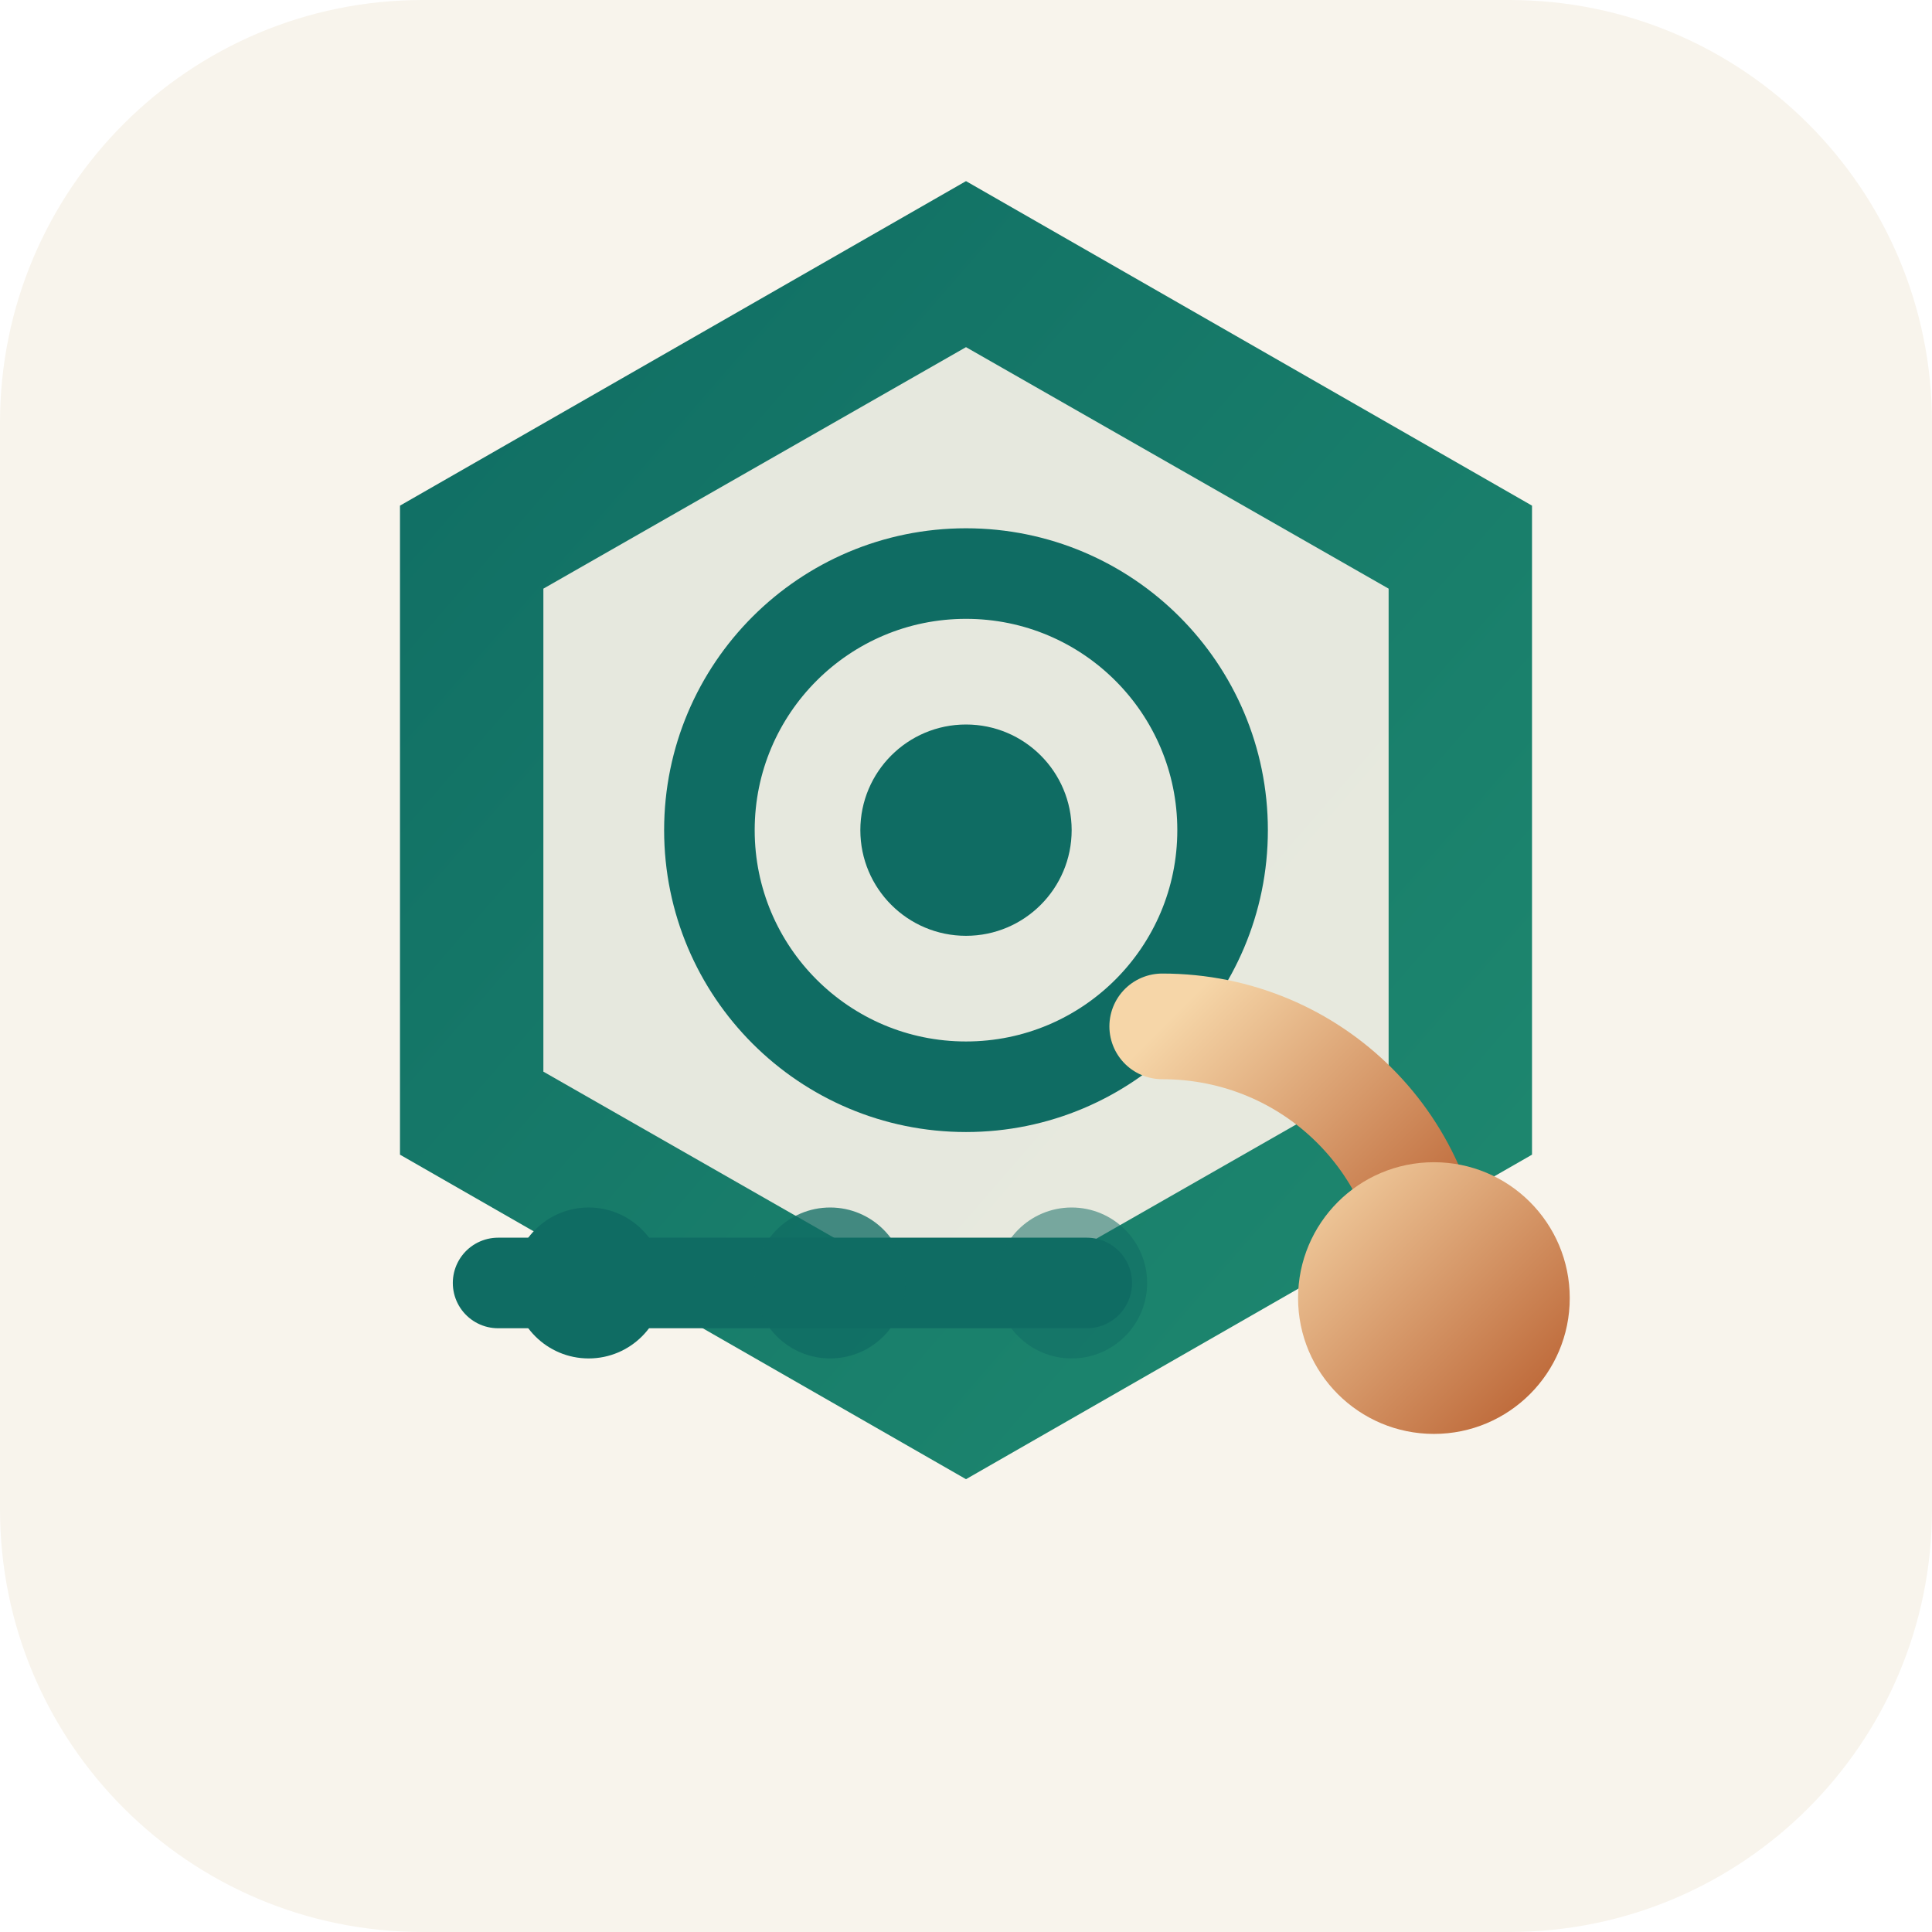
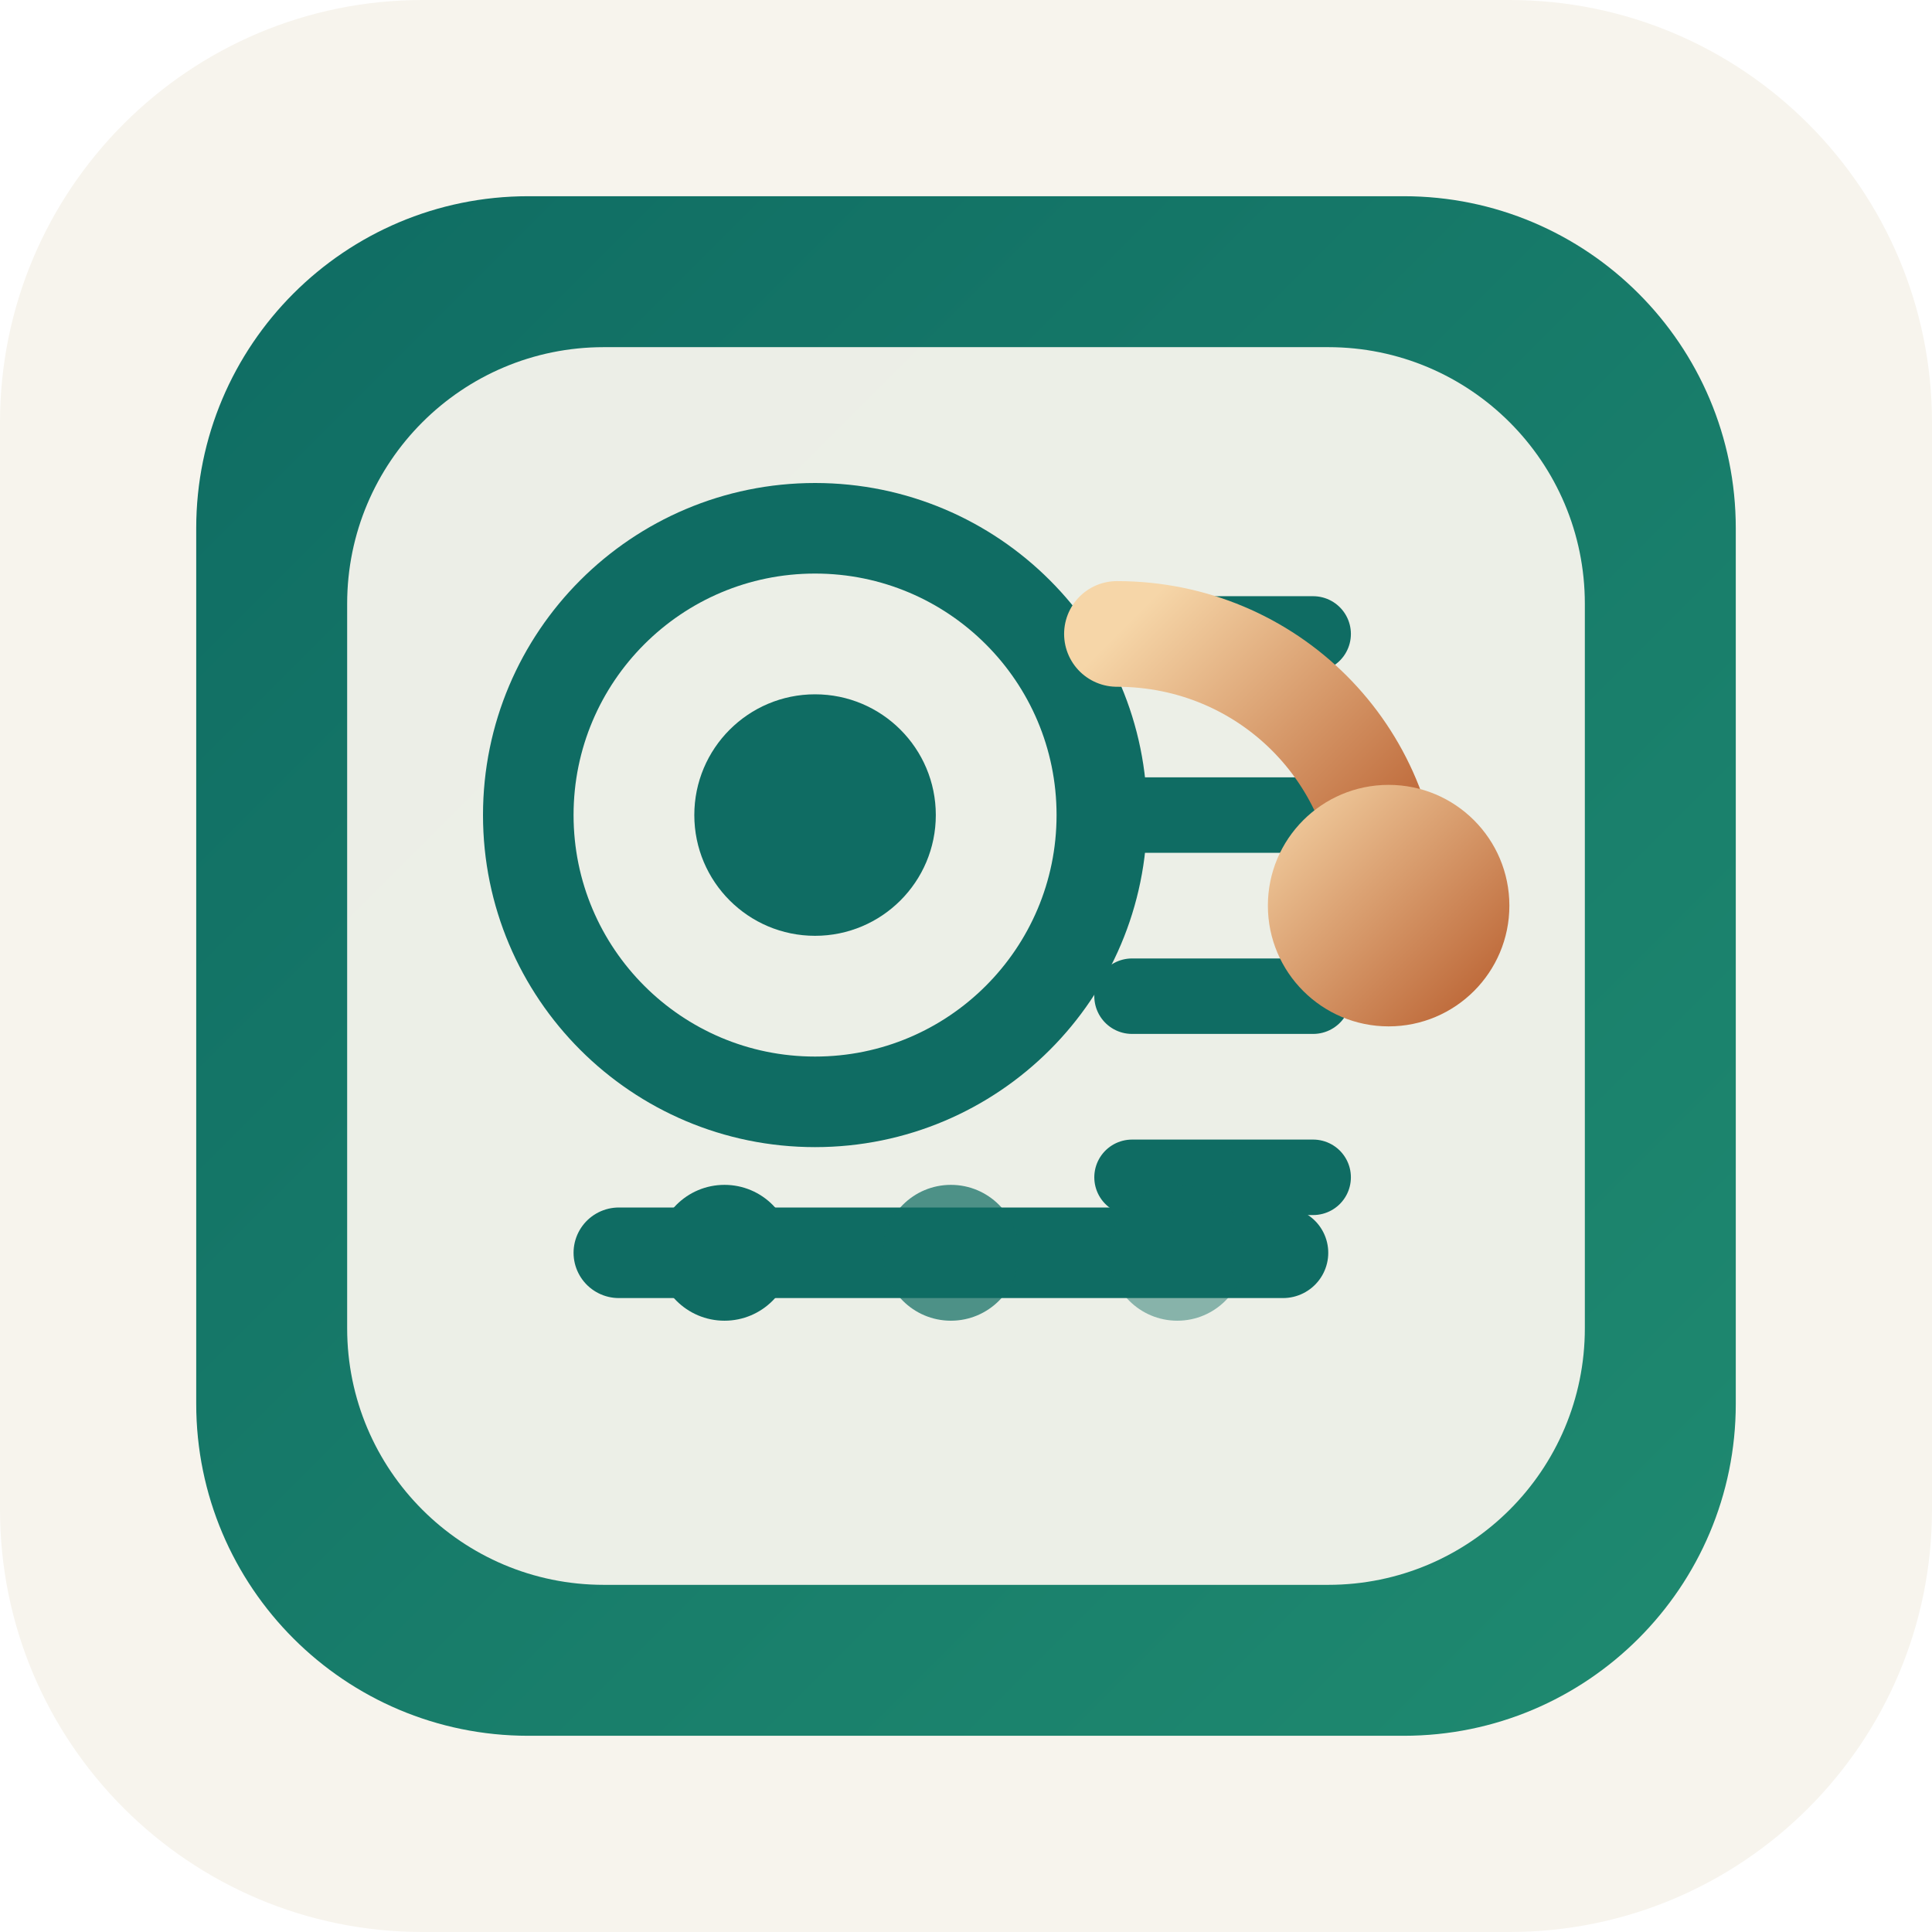
<svg xmlns="http://www.w3.org/2000/svg" viewBox="0 0 256 256" role="img" aria-labelledby="title desc">
  <defs>
-     <linearGradient id="atlas" x1="0%" x2="100%" y1="0%" y2="100%">
+     <linearGradient id="shell" x1="0%" x2="100%" y1="0%" y2="100%">
      <stop offset="0%" stop-color="#0f6c63" />
      <stop offset="100%" stop-color="#1f8a70" />
    </linearGradient>
-     <linearGradient id="focus" x1="0%" x2="100%" y1="0%" y2="100%">
+     <linearGradient id="accent" x1="0%" x2="100%" y1="0%" y2="100%">
      <stop offset="0%" stop-color="#f6d6a8" />
      <stop offset="100%" stop-color="#b65a2a" />
    </linearGradient>
  </defs>
-   <rect width="256" height="256" rx="56" fill="#f8f4ec" />
-   <path d="M128 24 203 67v86l-75 43-75-43V67z" fill="url(#atlas)" />
-   <path d="M128 46 184 78v64l-56 32-56-32V78z" fill="#f3efe6" opacity=".94" />
-   <circle cx="128" cy="110" r="34" fill="none" stroke="#0f6c63" stroke-width="12" />
-   <circle cx="128" cy="110" r="14" fill="#0f6c63" />
-   <path d="M154 136c20 0 36 16 36 36" fill="none" stroke="url(#focus)" stroke-linecap="round" stroke-width="14" />
-   <circle cx="190" cy="172" r="18" fill="url(#focus)" />
-   <path d="M66 170h78" stroke="#0f6c63" stroke-linecap="round" stroke-width="12" />
-   <circle cx="78" cy="170" r="10" fill="#0f6c63" />
-   <circle cx="110" cy="170" r="10" fill="#0f6c63" opacity=".76" />
-   <circle cx="142" cy="170" r="10" fill="#0f6c63" opacity=".52" />
+   <rect width="256" height="256" rx="56" fill="#f7f4ed" />
+   <rect x="26" y="26" width="204" height="204" rx="44" fill="url(#shell)" />
+   <rect x="46" y="46" width="164" height="164" rx="34" fill="#f7f4ed" opacity=".95" />
+   <circle cx="108" cy="108" r="38" fill="none" stroke="#0f6c63" stroke-width="12" />
+   <circle cx="108" cy="108" r="16" fill="#0f6c63" />
+   <path d="M150 84h24M150 108h24M150 132h24M150 156h24" stroke="#0f6c63" stroke-linecap="round" stroke-width="10" />
+   <path d="M148 84c20 0 36 16 36 36" fill="none" stroke="url(#accent)" stroke-linecap="round" stroke-width="14" />
+   <circle cx="184" cy="120" r="16" fill="url(#accent)" />
+   <path d="M82 166h88" stroke="#0f6c63" stroke-linecap="round" stroke-width="12" />
+   <circle cx="96" cy="166" r="9" fill="#0f6c63" />
+   <circle cx="126" cy="166" r="9" fill="#0f6c63" opacity=".72" />
+   <circle cx="156" cy="166" r="9" fill="#0f6c63" opacity=".46" />
</svg>
